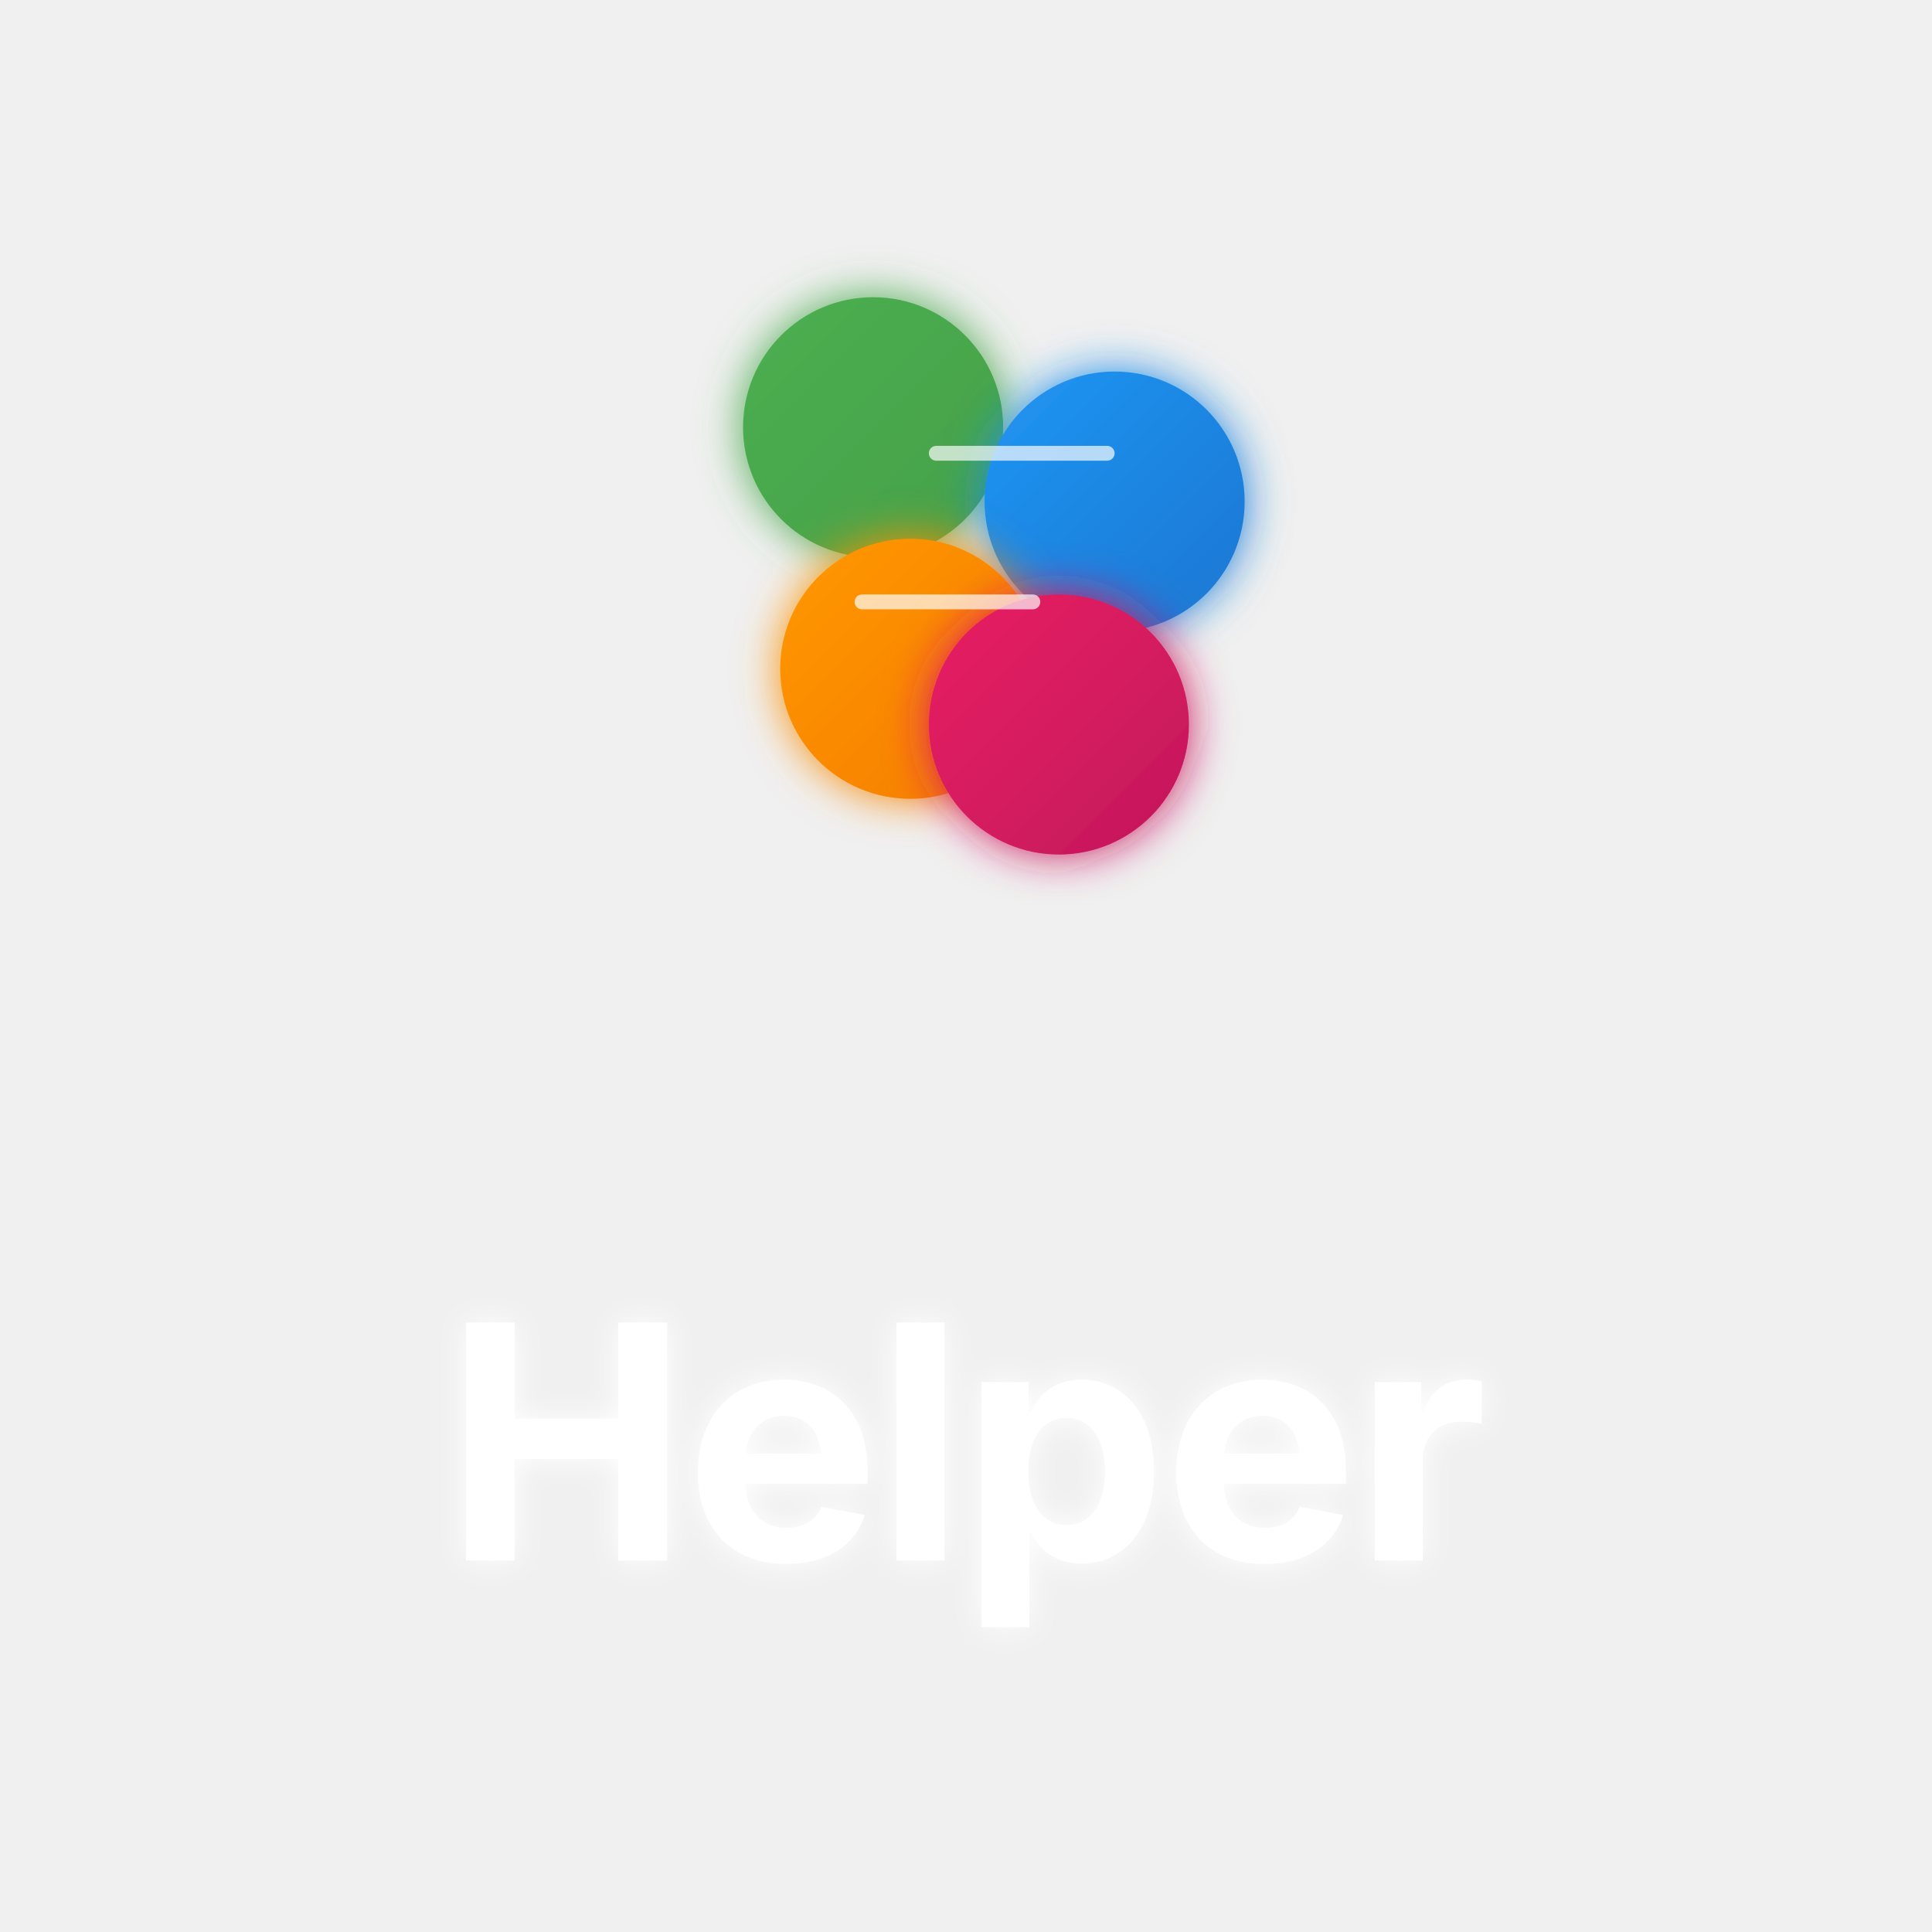
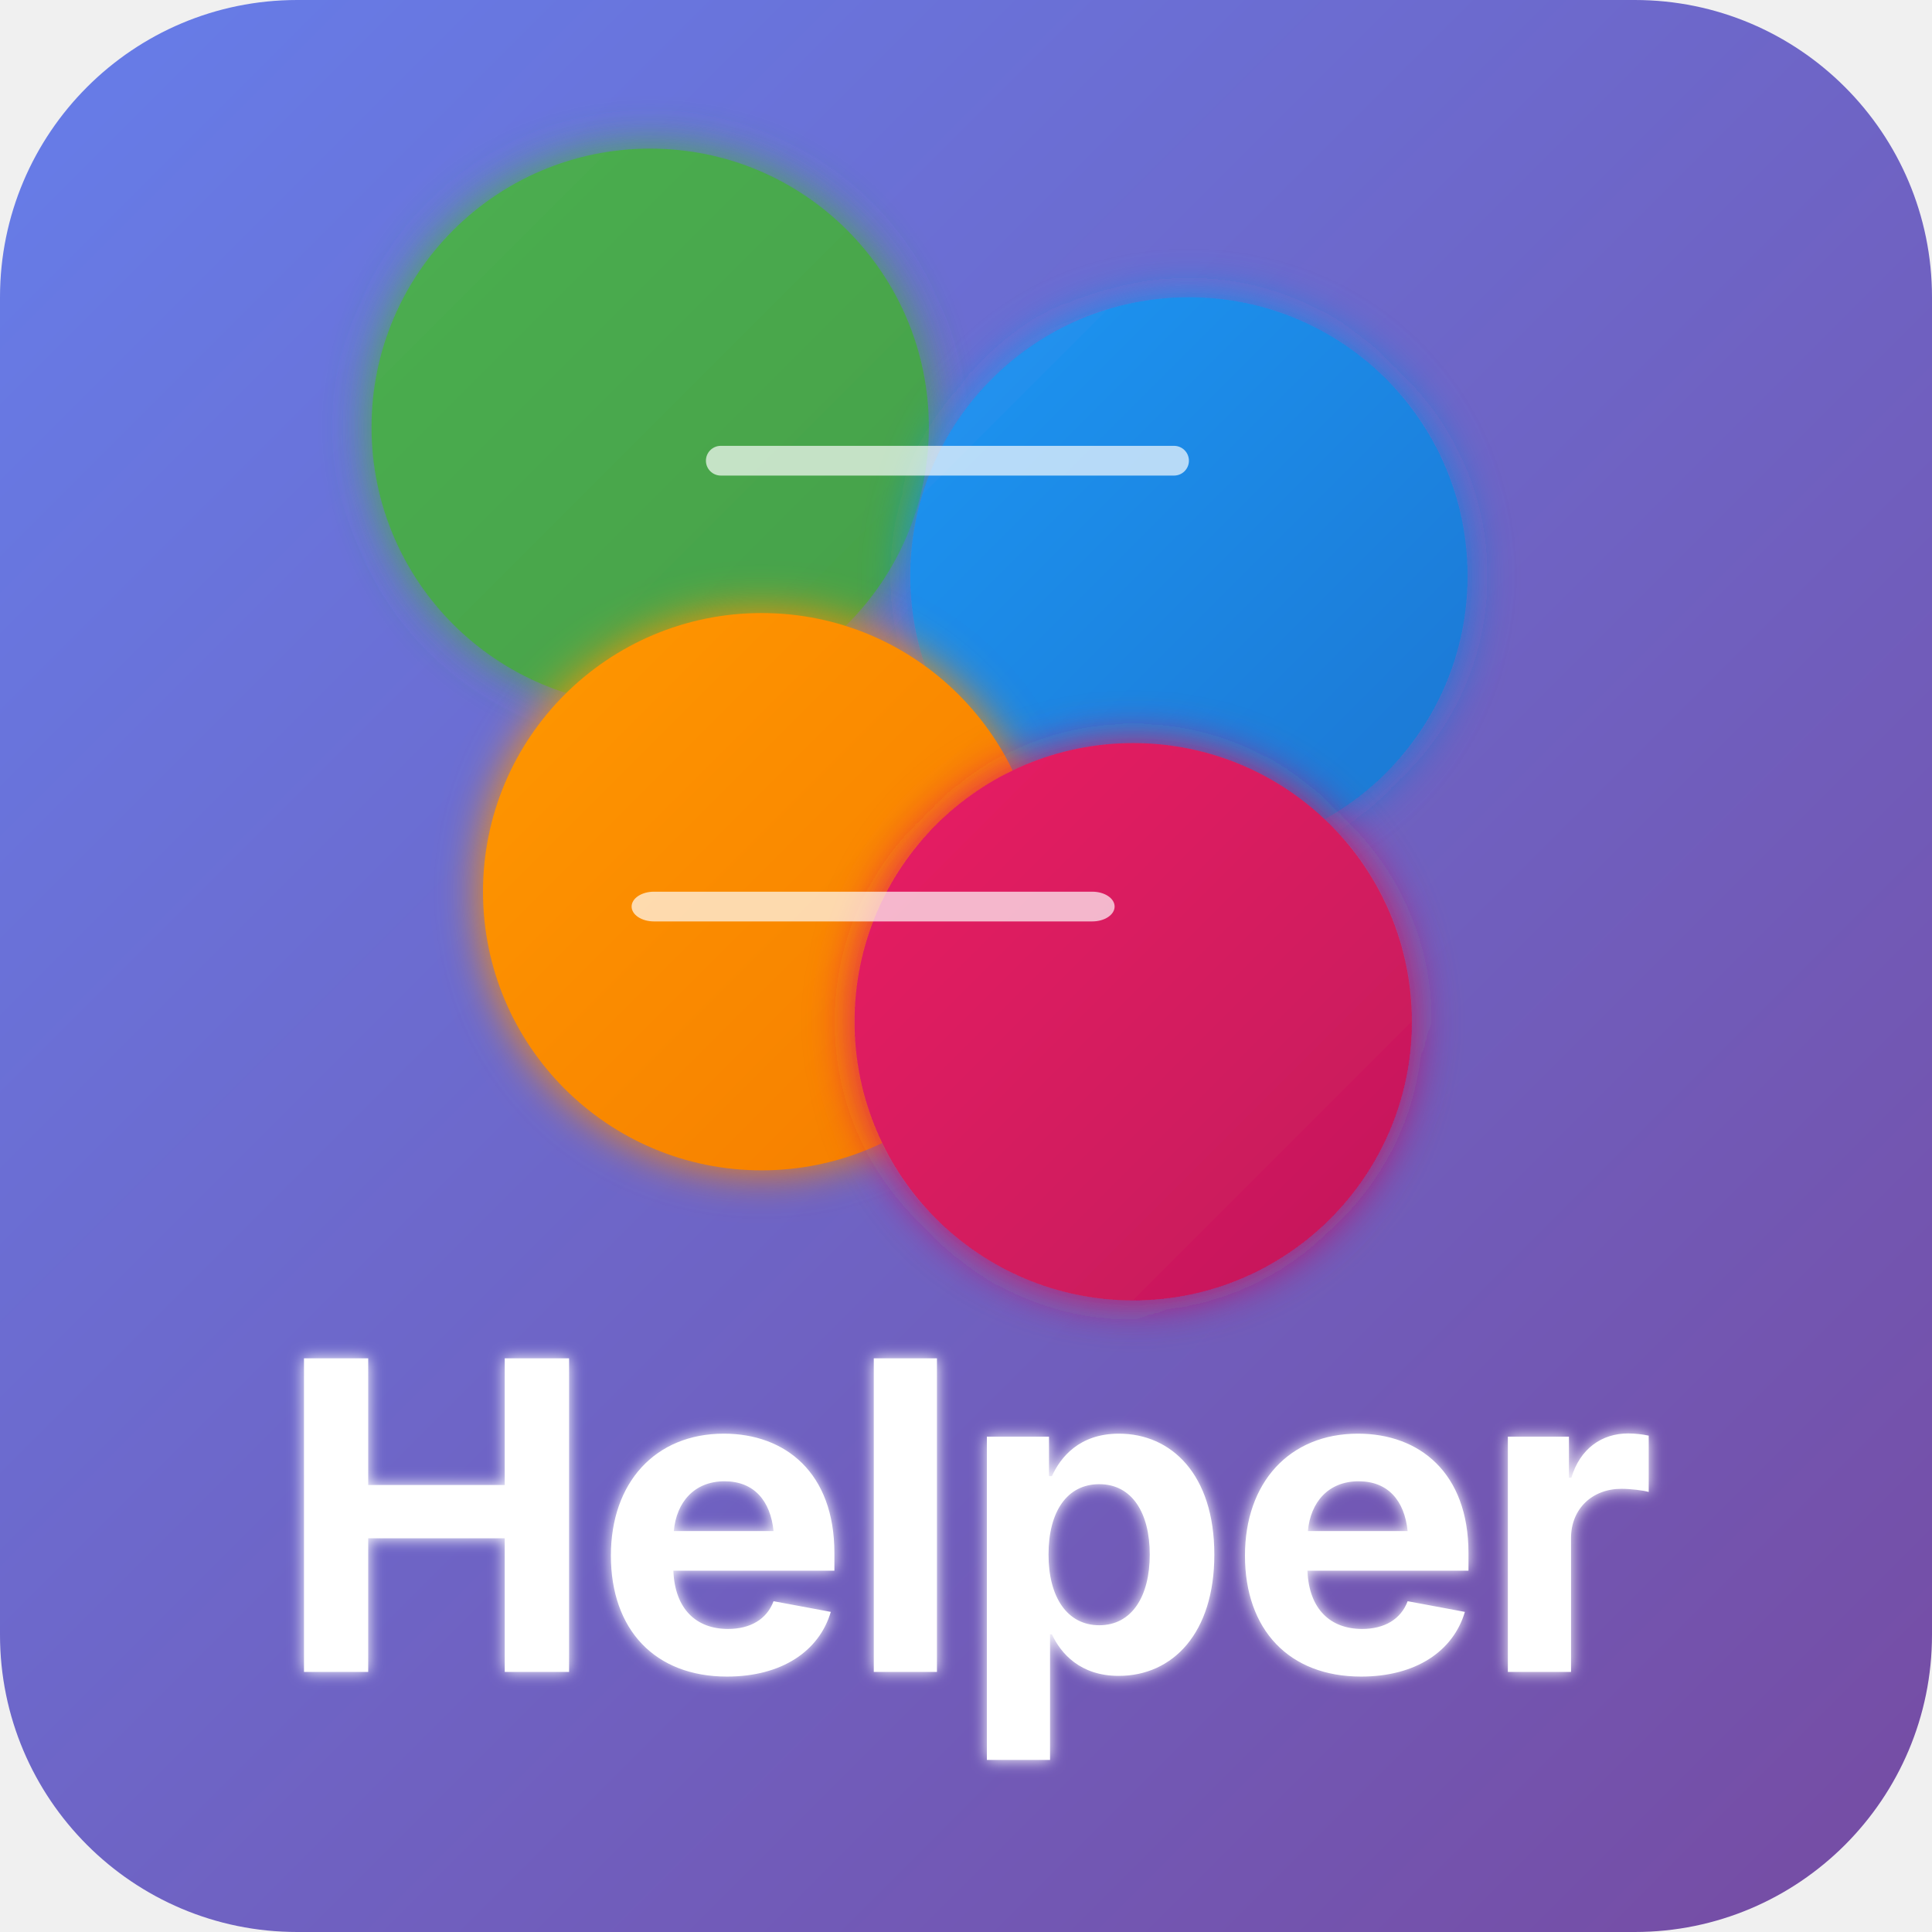
<svg xmlns="http://www.w3.org/2000/svg" viewBox="0 0 260 260" width="260" height="260" role="img" aria-label="Helper logo" style="display:block; margin:auto">
  <defs>
+     <linearGradient id="bg-gradient" x1="0%" y1="0%" x2="100%" y2="100%">
+       <stop offset="0%" stop-color="#667eea" />
+       <stop offset="100%" stop-color="#764ba2" />
+     </linearGradient>
    <linearGradient id="g-green" x1="0" y1="0" x2="1" y2="1">
      <stop offset="0%" stop-color="#4CAF50" />
      <stop offset="100%" stop-color="#45A049" />
    </linearGradient>
    <linearGradient id="g-blue" x1="0" y1="0" x2="1" y2="1">
      <stop offset="0%" stop-color="#2196F3" />
      <stop offset="100%" stop-color="#1976D2" />
    </linearGradient>
    <linearGradient id="g-orange" x1="0" y1="0" x2="1" y2="1">
      <stop offset="0%" stop-color="#FF9800" />
      <stop offset="100%" stop-color="#F57C00" />
    </linearGradient>
    <linearGradient id="g-pink" x1="0" y1="0" x2="1" y2="1">
      <stop offset="0%" stop-color="#E91E63" />
      <stop offset="100%" stop-color="#C2185B" />
    </linearGradient>
    <filter id="softGlow" x="-50%" y="-50%" width="200%" height="200%">
      <feGaussianBlur stdDeviation="3" result="blur" />
      <feMerge>
        <feMergeNode in="blur" />
        <feMergeNode in="SourceGraphic" />
      </feMerge>
    </filter>
    <filter id="textGlow" x="-50%" y="-50%" width="200%" height="200%">
-       <feGaussianBlur stdDeviation="2" result="tblur" />
+       <feGaussianBlur stdDeviation="1" result="tblur" />
      <feMerge>
        <feMergeNode in="tblur" />
        <feMergeNode in="SourceGraphic" />
      </feMerge>
    </filter>
  </defs>
+   <rect x="0" y="0" width="260" height="260" rx="40" fill="url(#bg-gradient)" />
  <g transform="translate(70,35)">
    <g filter="url(#softGlow)">
-       <circle cx="47.5" cy="22.5" r="17.5" fill="url(#g-green)" />
+       <circle cx="17.5" cy="22.5" r="37.5" fill="url(#g-green)" />
    </g>
    <g filter="url(#softGlow)">
-       <circle cx="80.0" cy="32.5" r="17.5" fill="url(#g-blue)" />
+       <circle cx="90.0" cy="42.5" r="37.5" fill="url(#g-blue)" />
    </g>
    <g filter="url(#softGlow)">
-       <circle cx="52.5" cy="55.0" r="17.5" fill="url(#g-orange)" />
+       <circle cx="32.5" cy="85.0" r="37.5" fill="url(#g-orange)" />
    </g>
    <g filter="url(#softGlow)">
-       <circle cx="72.5" cy="62.5" r="17.5" fill="url(#g-pink)" />
+       <circle cx="82.5" cy="102.5" r="37.5" fill="url(#g-pink)" />
    </g>
    <g opacity="0.85">
-       <rect x="55" y="25" width="25" height="2" rx="1" transform="rotate(0 47.5 26)" fill="#FFFFFF" opacity="0.8" />
-       <rect x="45" y="45" width="25" height="2" rx="1" transform="rotate(0 37.5 46)" fill="#FFFFFF" opacity="0.8" />
+       <rect x="25" y="25" width="65" height="4" rx="2" fill="#FFFFFF" opacity="0.8" />
+       <rect x="15" y="85" width="65" height="4" rx="3" fill="#FFFFFF" opacity="0.8" />
    </g>
  </g>
-   <text x="50%" y="210" text-anchor="middle" font-family="Inter, Poppins, Segoe UI, Roboto, Helvetica, Arial, sans-serif" font-size="44" font-weight="700" letter-spacing="-0.5" fill="#FFFFFF" filter="url(#textGlow)">
-         Helper
-     </text>
+   <text x="50%" y="225" text-anchor="middle" font-family="Inter, Poppins, Segoe UI, Roboto, Helvetica, Arial, sans-serif" font-size="58" font-weight="700" letter-spacing="-0.5" fill="#FFFFFF" filter="url(#textGlow)">
+     Helper
+   </text>
</svg>
